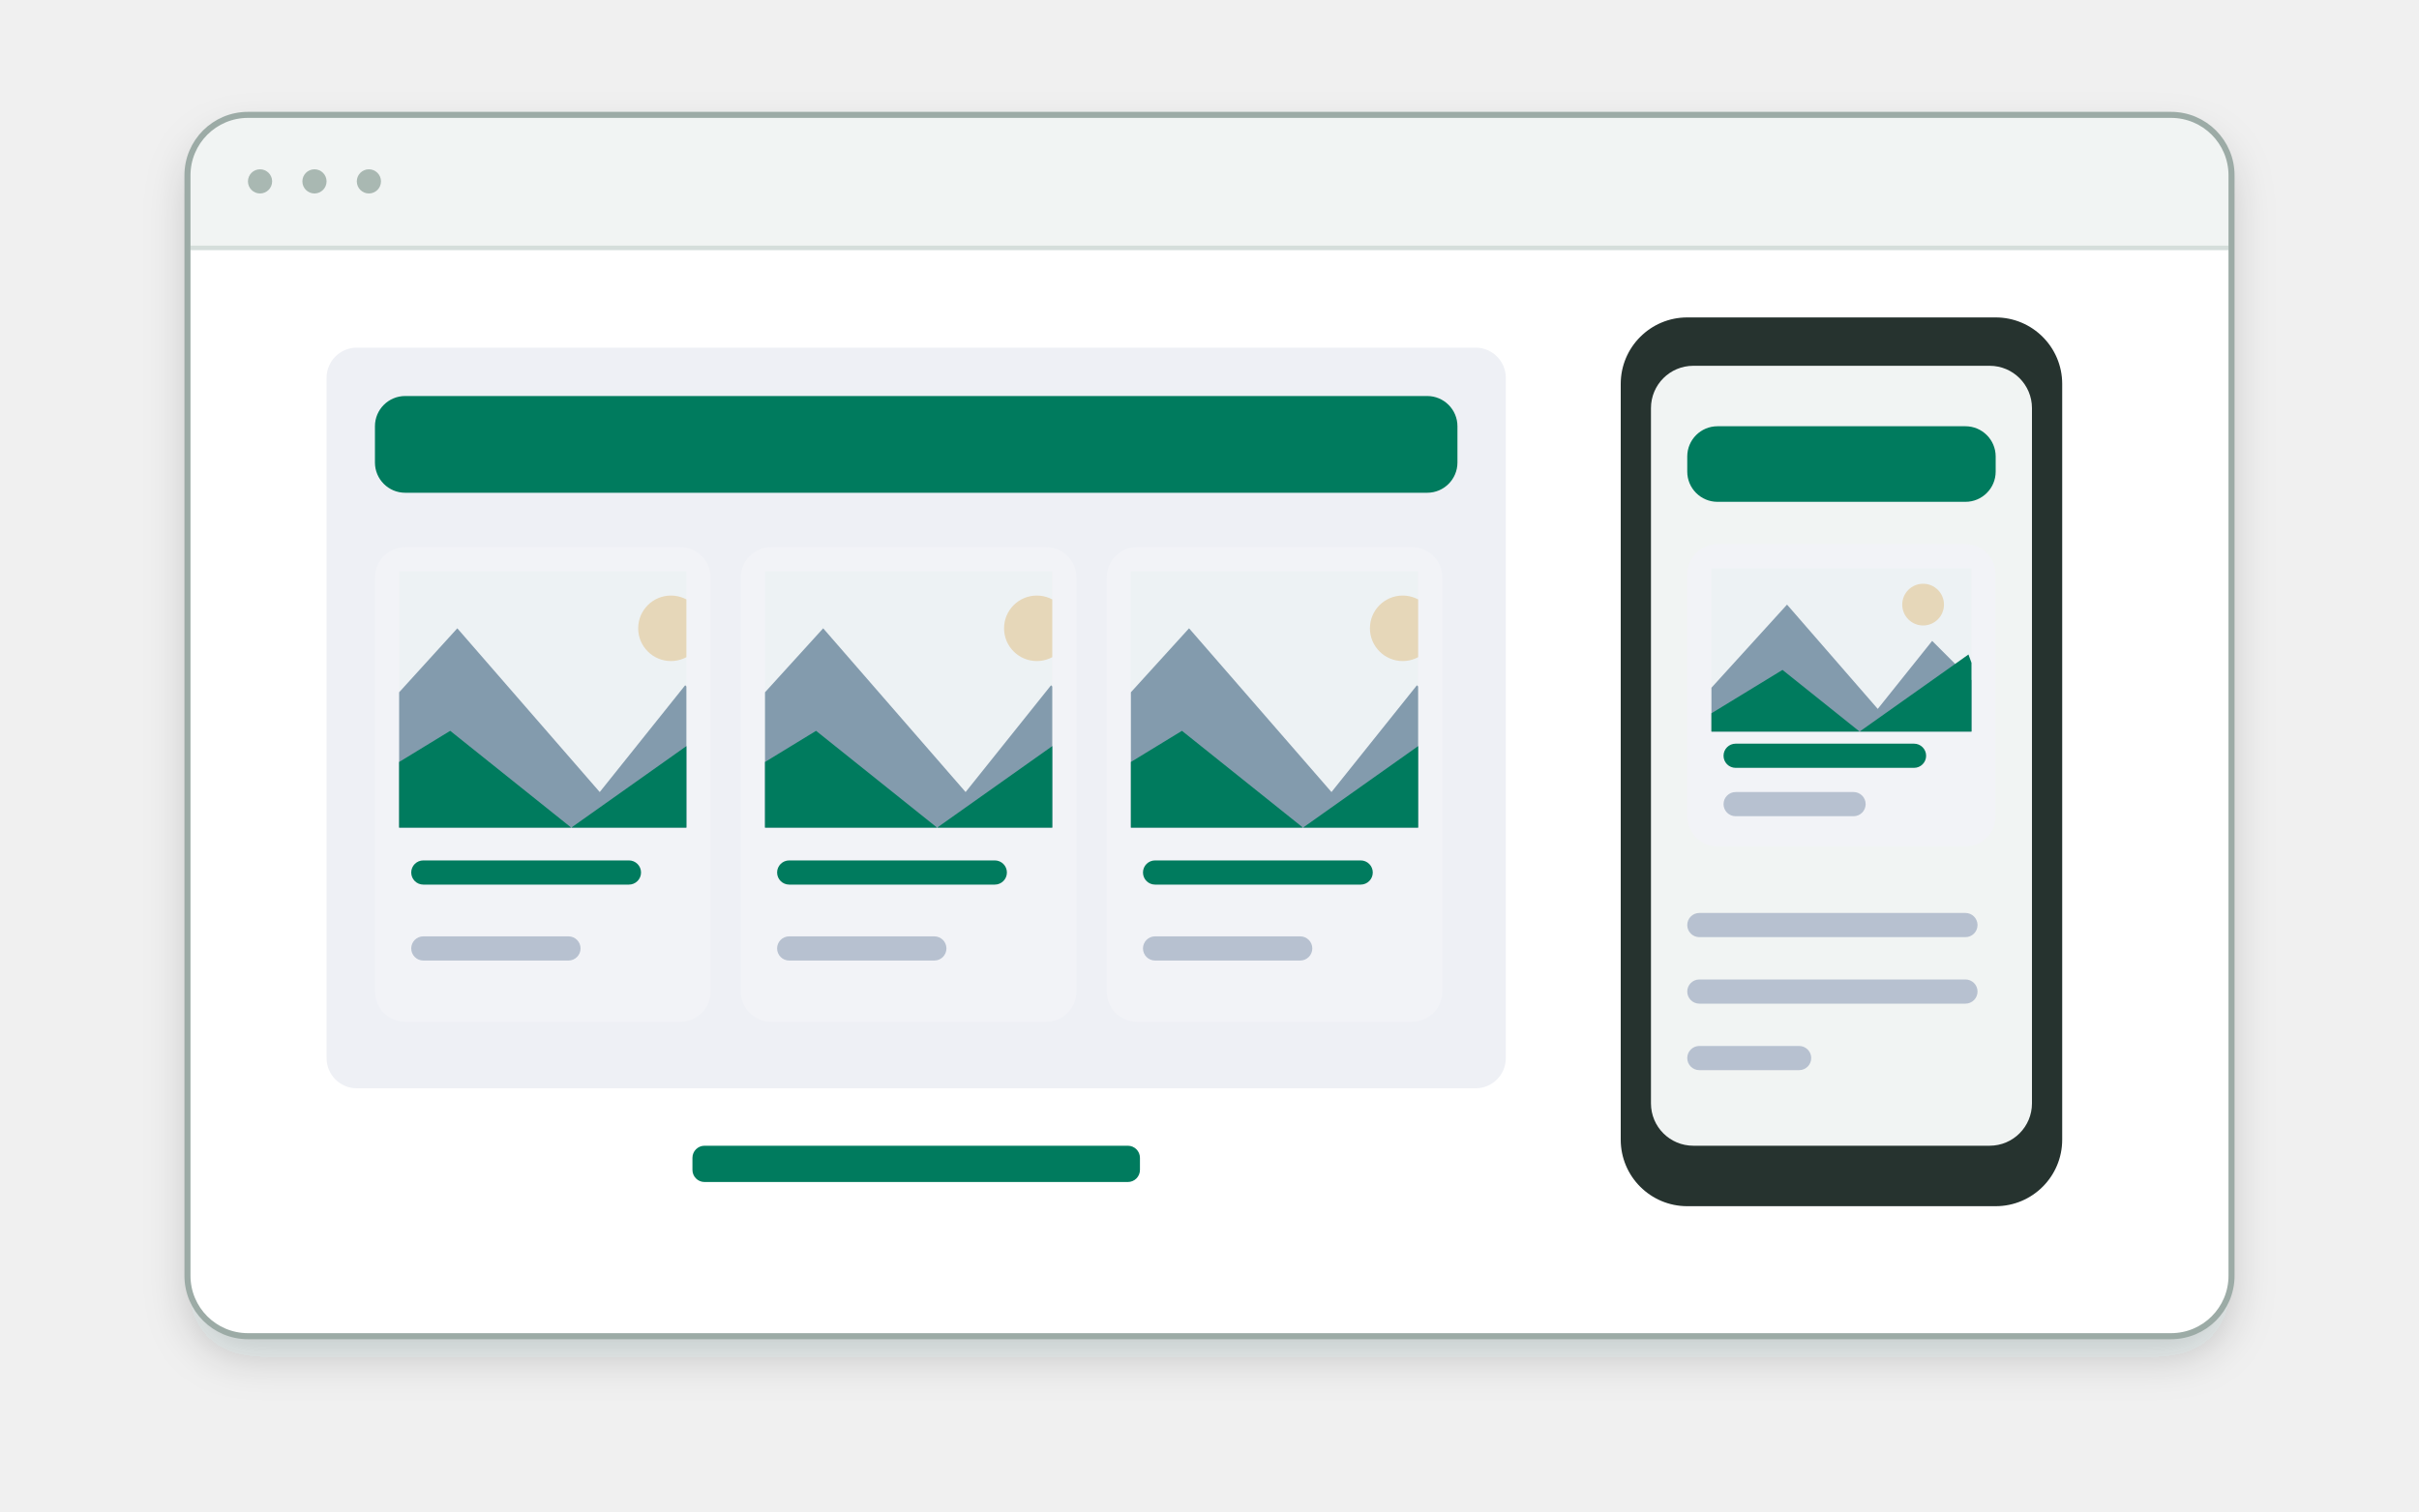
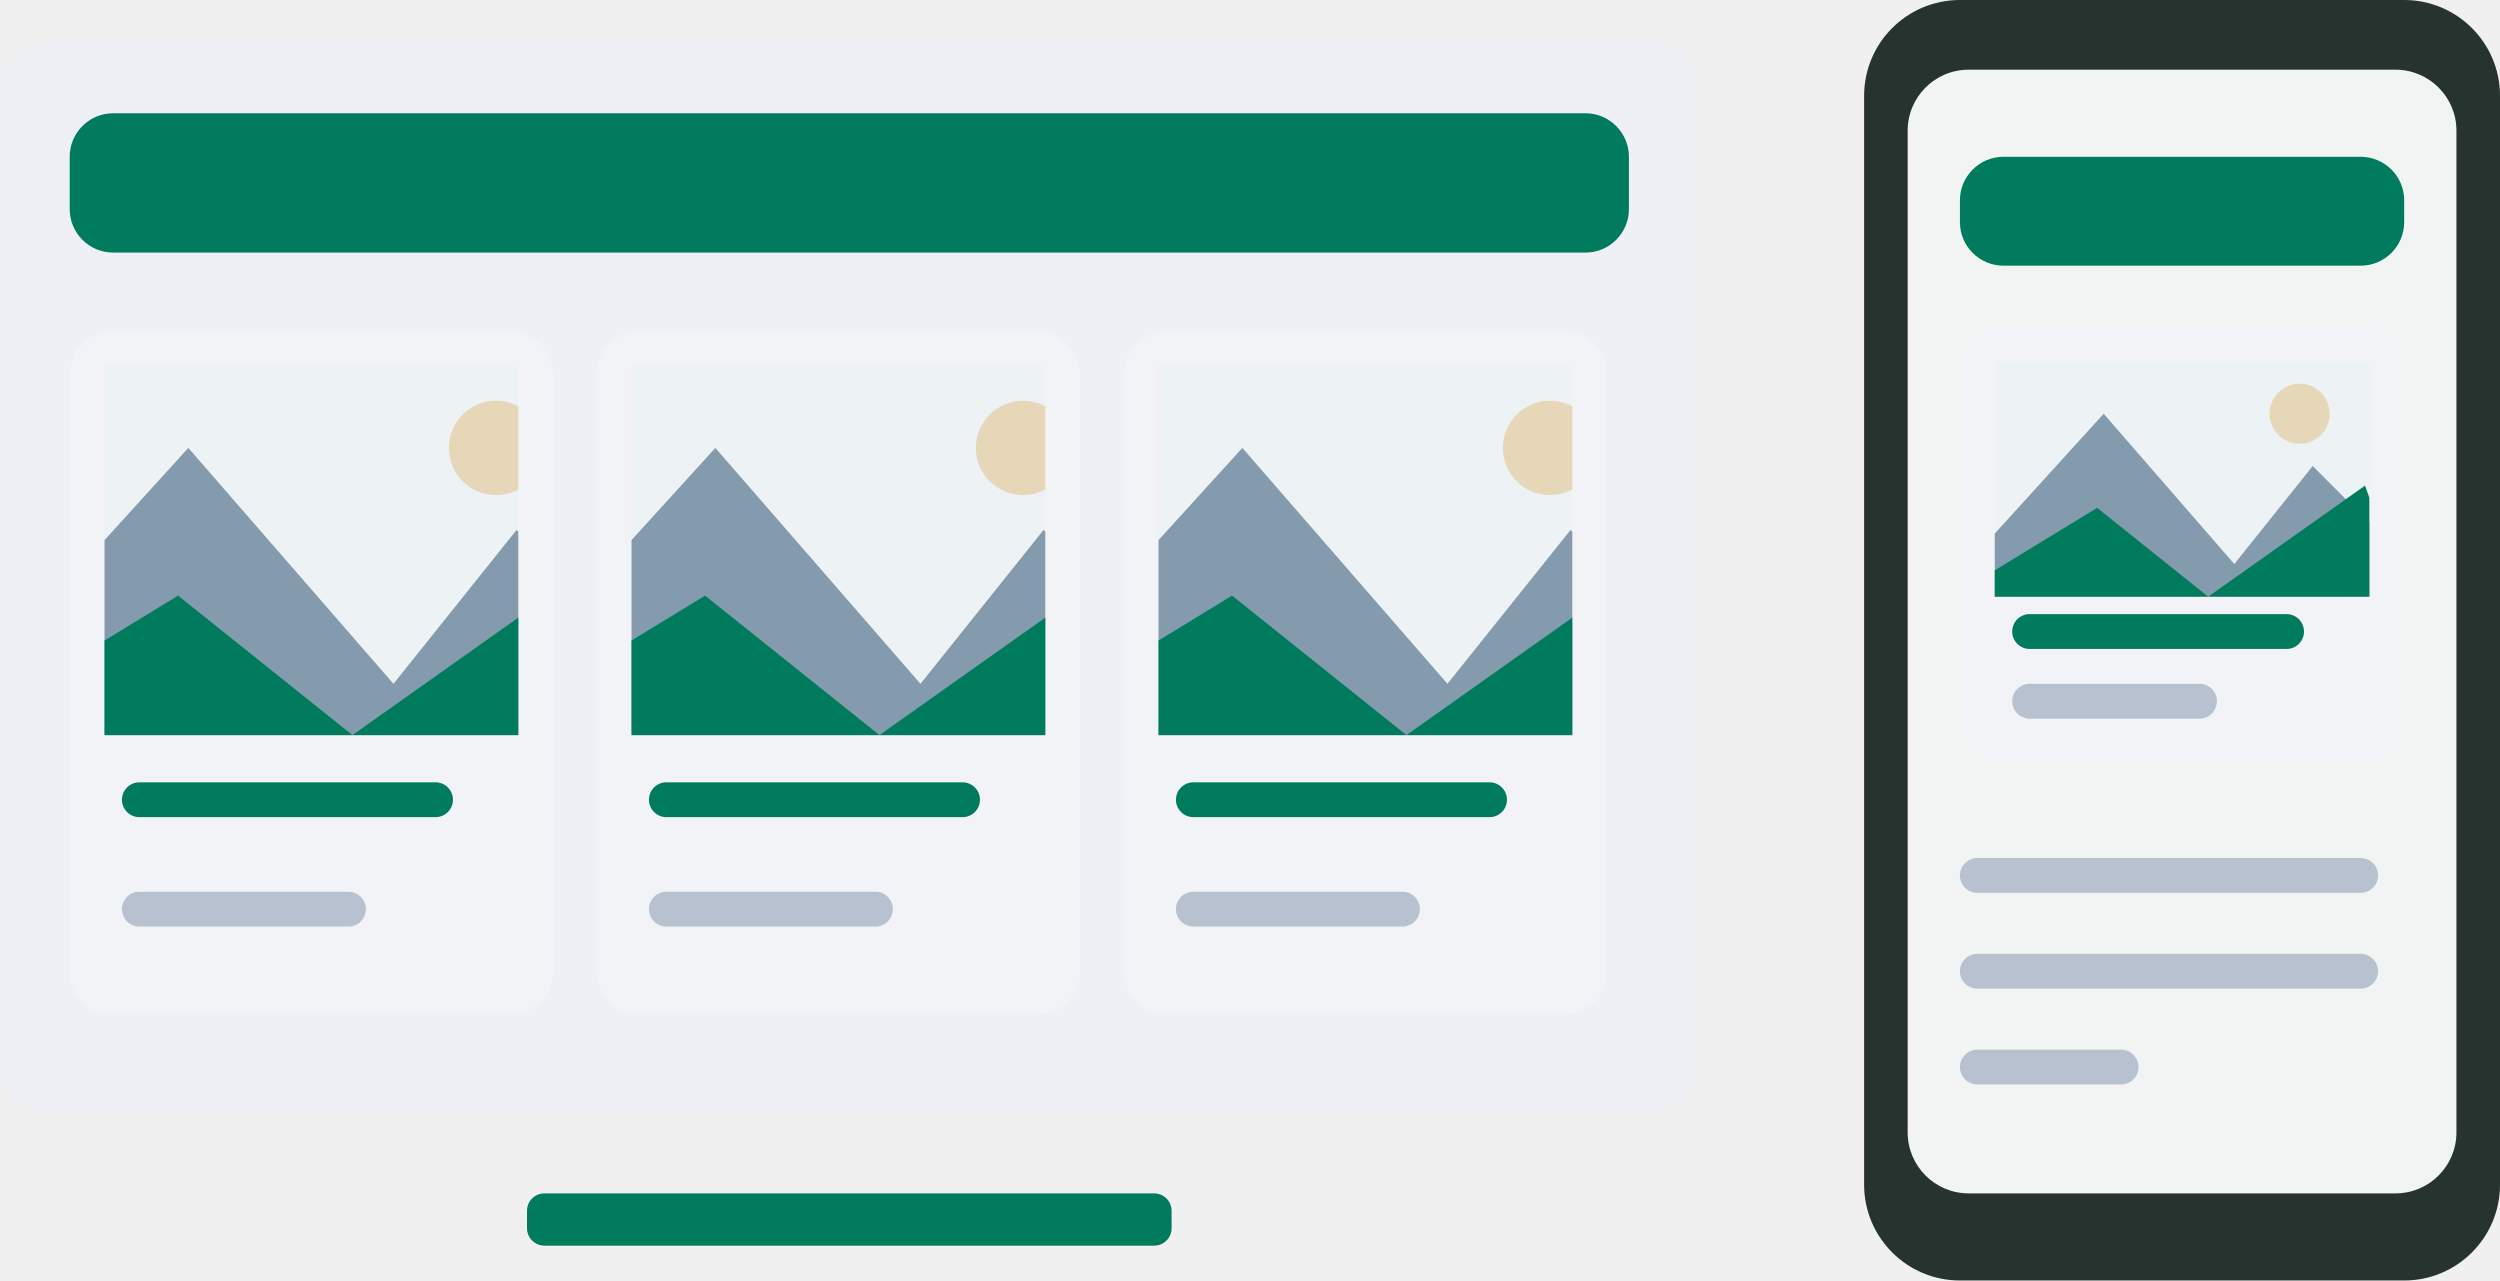
- <svg xmlns="http://www.w3.org/2000/svg" width="800" height="500" viewBox="0 0 800 500">
-   <defs>
-     <clipPath id="window">
-       <rect x="62" y="82" width="676" height="360" rx="16" />
-     </clipPath>
-     <filter id="window-shadow" filterUnits="userSpaceOnUse" x="24" y="6" width="752" height="480" color-interpolation-filters="sRGB">
-       <feDropShadow dx="0" dy="7" stdDeviation="7" flood-color="#18231f" flood-opacity="0.18" />
-     </filter>
-   </defs>
-   <rect x="62" y="38" width="676" height="404" rx="20" fill="#fff" filter="url(#window-shadow)" />
-   <rect x="62" y="38" width="676" height="44" rx="20" fill="#f1f4f3" />
-   <path d="M62 66h676v16H62" fill="#f1f4f3" />
-   <circle cx="86" cy="60" r="4" fill="#a9b8b2" />
-   <circle cx="104" cy="60" r="4" fill="#a9b8b2" />
-   <circle cx="122" cy="60" r="4" fill="#a9b8b2" />
-   <path d="M63 82h674" stroke="#d5dedb" stroke-width="1.5" />
-   <g clip-path="url(#window)">
-     <rect x="108" y="115" width="390" height="245" rx="10" fill="#eef0f5" />
-     <rect x="124" y="131" width="358" height="32" rx="10" fill="#007b5e" />
-     <rect x="124" y="181" width="111" height="157" rx="10" fill="#f2f3f7" />
-     <svg x="132" y="189" width="95" height="84.78" viewBox="0 0 320 180" preserveAspectRatio="xMidYMid slice">
-       <rect width="320" height="180" fill="#edf2f4" />
-       <circle cx="250" cy="40" r="23" fill="#e6d7b9" />
-       <path d="M0 150 100 40 200 155 260 80 320 140V180H0" fill="#839bad" />
-       <path d="M0 170 95 112 180 180 300 95 320 150V180H0" fill="#007b5e" />
-     </svg>
-     <rect x="136" y="284.62" width="76" height="8" rx="4" fill="#007b5e" />
-     <rect x="136" y="309.74" width="56" height="8" rx="4" fill="#b7c1d0" />
-     <rect x="245" y="181" width="111" height="157" rx="10" fill="#f2f3f7" />
-     <svg x="253" y="189" width="95" height="84.78" viewBox="0 0 320 180" preserveAspectRatio="xMidYMid slice">
-       <rect width="320" height="180" fill="#edf2f4" />
-       <circle cx="250" cy="40" r="23" fill="#e6d7b9" />
-       <path d="M0 150 100 40 200 155 260 80 320 140V180H0" fill="#839bad" />
-       <path d="M0 170 95 112 180 180 300 95 320 150V180H0" fill="#007b5e" />
-     </svg>
-     <rect x="257" y="284.62" width="76" height="8" rx="4" fill="#007b5e" />
-     <rect x="257" y="309.74" width="56" height="8" rx="4" fill="#b7c1d0" />
-     <rect x="366" y="181" width="111" height="157" rx="10" fill="#f2f3f7" />
-     <svg x="374" y="189" width="95" height="84.78" viewBox="0 0 320 180" preserveAspectRatio="xMidYMid slice">
-       <rect width="320" height="180" fill="#edf2f4" />
-       <circle cx="250" cy="40" r="23" fill="#e6d7b9" />
-       <path d="M0 150 100 40 200 155 260 80 320 140V180H0" fill="#839bad" />
-       <path d="M0 170 95 112 180 180 300 95 320 150V180H0" fill="#007b5e" />
-     </svg>
-     <rect x="378" y="284.62" width="76" height="8" rx="4" fill="#007b5e" />
-     <rect x="378" y="309.74" width="56" height="8" rx="4" fill="#b7c1d0" />
-     <rect x="536" y="105" width="146" height="294" rx="22" fill="#26332f" />
-     <rect x="546" y="121" width="126" height="258" rx="14" fill="#f1f4f3" />
-     <rect x="558" y="141" width="102" height="25" rx="10" fill="#007b5e" />
-     <rect x="558" y="180" width="102" height="100" rx="10" fill="#f2f3f7" />
-     <svg x="566" y="188" width="86" height="54" viewBox="0 0 320 180" preserveAspectRatio="xMidYMid slice">
-       <rect width="320" height="180" fill="#edf2f4" />
-       <circle cx="250" cy="40" r="23" fill="#e6d7b9" />
-       <path d="M0 150 100 40 200 155 260 80 320 140V180H0" fill="#839bad" />
-       <path d="M0 170 95 112 180 180 300 95 320 150V180H0" fill="#007b5e" />
-     </svg>
-     <rect x="570" y="246" width="67" height="8" rx="4" fill="#007b5e" />
-     <rect x="570" y="262" width="47" height="8" rx="4" fill="#b7c1d0" />
-     <rect x="558" y="302" width="96" height="8" rx="4" fill="#b7c1d0" />
-     <rect x="558" y="324" width="96" height="8" rx="4" fill="#b7c1d0" />
-     <rect x="558" y="346" width="41" height="8" rx="4" fill="#b7c1d0" />
-     <rect x="229" y="379" width="148" height="12" rx="4" fill="#007b5e" />
-   </g>
-   <rect x="62" y="38" width="676" height="404" rx="20" fill="none" stroke="#9caba6" stroke-width="2" />
+ <svg xmlns="http://www.w3.org/2000/svg" width="574" height="294" viewBox="108 105 574 294">
+   <rect x="108" y="115" width="390" height="245" rx="10" fill="#eef0f5" />
+   <rect x="124" y="131" width="358" height="32" rx="10" fill="#007b5e" />
+   <rect x="124" y="181" width="111" height="157" rx="10" fill="#f2f3f7" />
+   <svg x="132" y="189" width="95" height="84.78" viewBox="0 0 320 180" preserveAspectRatio="xMidYMid slice">
+     <rect width="320" height="180" fill="#edf2f4" />
+     <circle cx="250" cy="40" r="23" fill="#e6d7b9" />
+     <path d="M0 150 100 40 200 155 260 80 320 140V180H0" fill="#839bad" />
+     <path d="M0 170 95 112 180 180 300 95 320 150V180H0" fill="#007b5e" />
+   </svg>
+   <rect x="136" y="284.62" width="76" height="8" rx="4" fill="#007b5e" />
+   <rect x="136" y="309.74" width="56" height="8" rx="4" fill="#b7c1d0" />
+   <rect x="245" y="181" width="111" height="157" rx="10" fill="#f2f3f7" />
+   <svg x="253" y="189" width="95" height="84.78" viewBox="0 0 320 180" preserveAspectRatio="xMidYMid slice">
+     <rect width="320" height="180" fill="#edf2f4" />
+     <circle cx="250" cy="40" r="23" fill="#e6d7b9" />
+     <path d="M0 150 100 40 200 155 260 80 320 140V180H0" fill="#839bad" />
+     <path d="M0 170 95 112 180 180 300 95 320 150V180H0" fill="#007b5e" />
+   </svg>
+   <rect x="257" y="284.62" width="76" height="8" rx="4" fill="#007b5e" />
+   <rect x="257" y="309.74" width="56" height="8" rx="4" fill="#b7c1d0" />
+   <rect x="366" y="181" width="111" height="157" rx="10" fill="#f2f3f7" />
+   <svg x="374" y="189" width="95" height="84.78" viewBox="0 0 320 180" preserveAspectRatio="xMidYMid slice">
+     <rect width="320" height="180" fill="#edf2f4" />
+     <circle cx="250" cy="40" r="23" fill="#e6d7b9" />
+     <path d="M0 150 100 40 200 155 260 80 320 140V180H0" fill="#839bad" />
+     <path d="M0 170 95 112 180 180 300 95 320 150V180H0" fill="#007b5e" />
+   </svg>
+   <rect x="378" y="284.62" width="76" height="8" rx="4" fill="#007b5e" />
+   <rect x="378" y="309.74" width="56" height="8" rx="4" fill="#b7c1d0" />
+   <rect x="536" y="105" width="146" height="294" rx="22" fill="#26332f" />
+   <rect x="546" y="121" width="126" height="258" rx="14" fill="#f1f4f3" />
+   <rect x="558" y="141" width="102" height="25" rx="10" fill="#007b5e" />
+   <rect x="558" y="180" width="102" height="100" rx="10" fill="#f2f3f7" />
+   <svg x="566" y="188" width="86" height="54" viewBox="0 0 320 180" preserveAspectRatio="xMidYMid slice">
+     <rect width="320" height="180" fill="#edf2f4" />
+     <circle cx="250" cy="40" r="23" fill="#e6d7b9" />
+     <path d="M0 150 100 40 200 155 260 80 320 140V180H0" fill="#839bad" />
+     <path d="M0 170 95 112 180 180 300 95 320 150V180H0" fill="#007b5e" />
+   </svg>
+   <rect x="570" y="246" width="67" height="8" rx="4" fill="#007b5e" />
+   <rect x="570" y="262" width="47" height="8" rx="4" fill="#b7c1d0" />
+   <rect x="558" y="302" width="96" height="8" rx="4" fill="#b7c1d0" />
+   <rect x="558" y="324" width="96" height="8" rx="4" fill="#b7c1d0" />
+   <rect x="558" y="346" width="41" height="8" rx="4" fill="#b7c1d0" />
+   <rect x="229" y="379" width="148" height="12" rx="4" fill="#007b5e" />
</svg>
